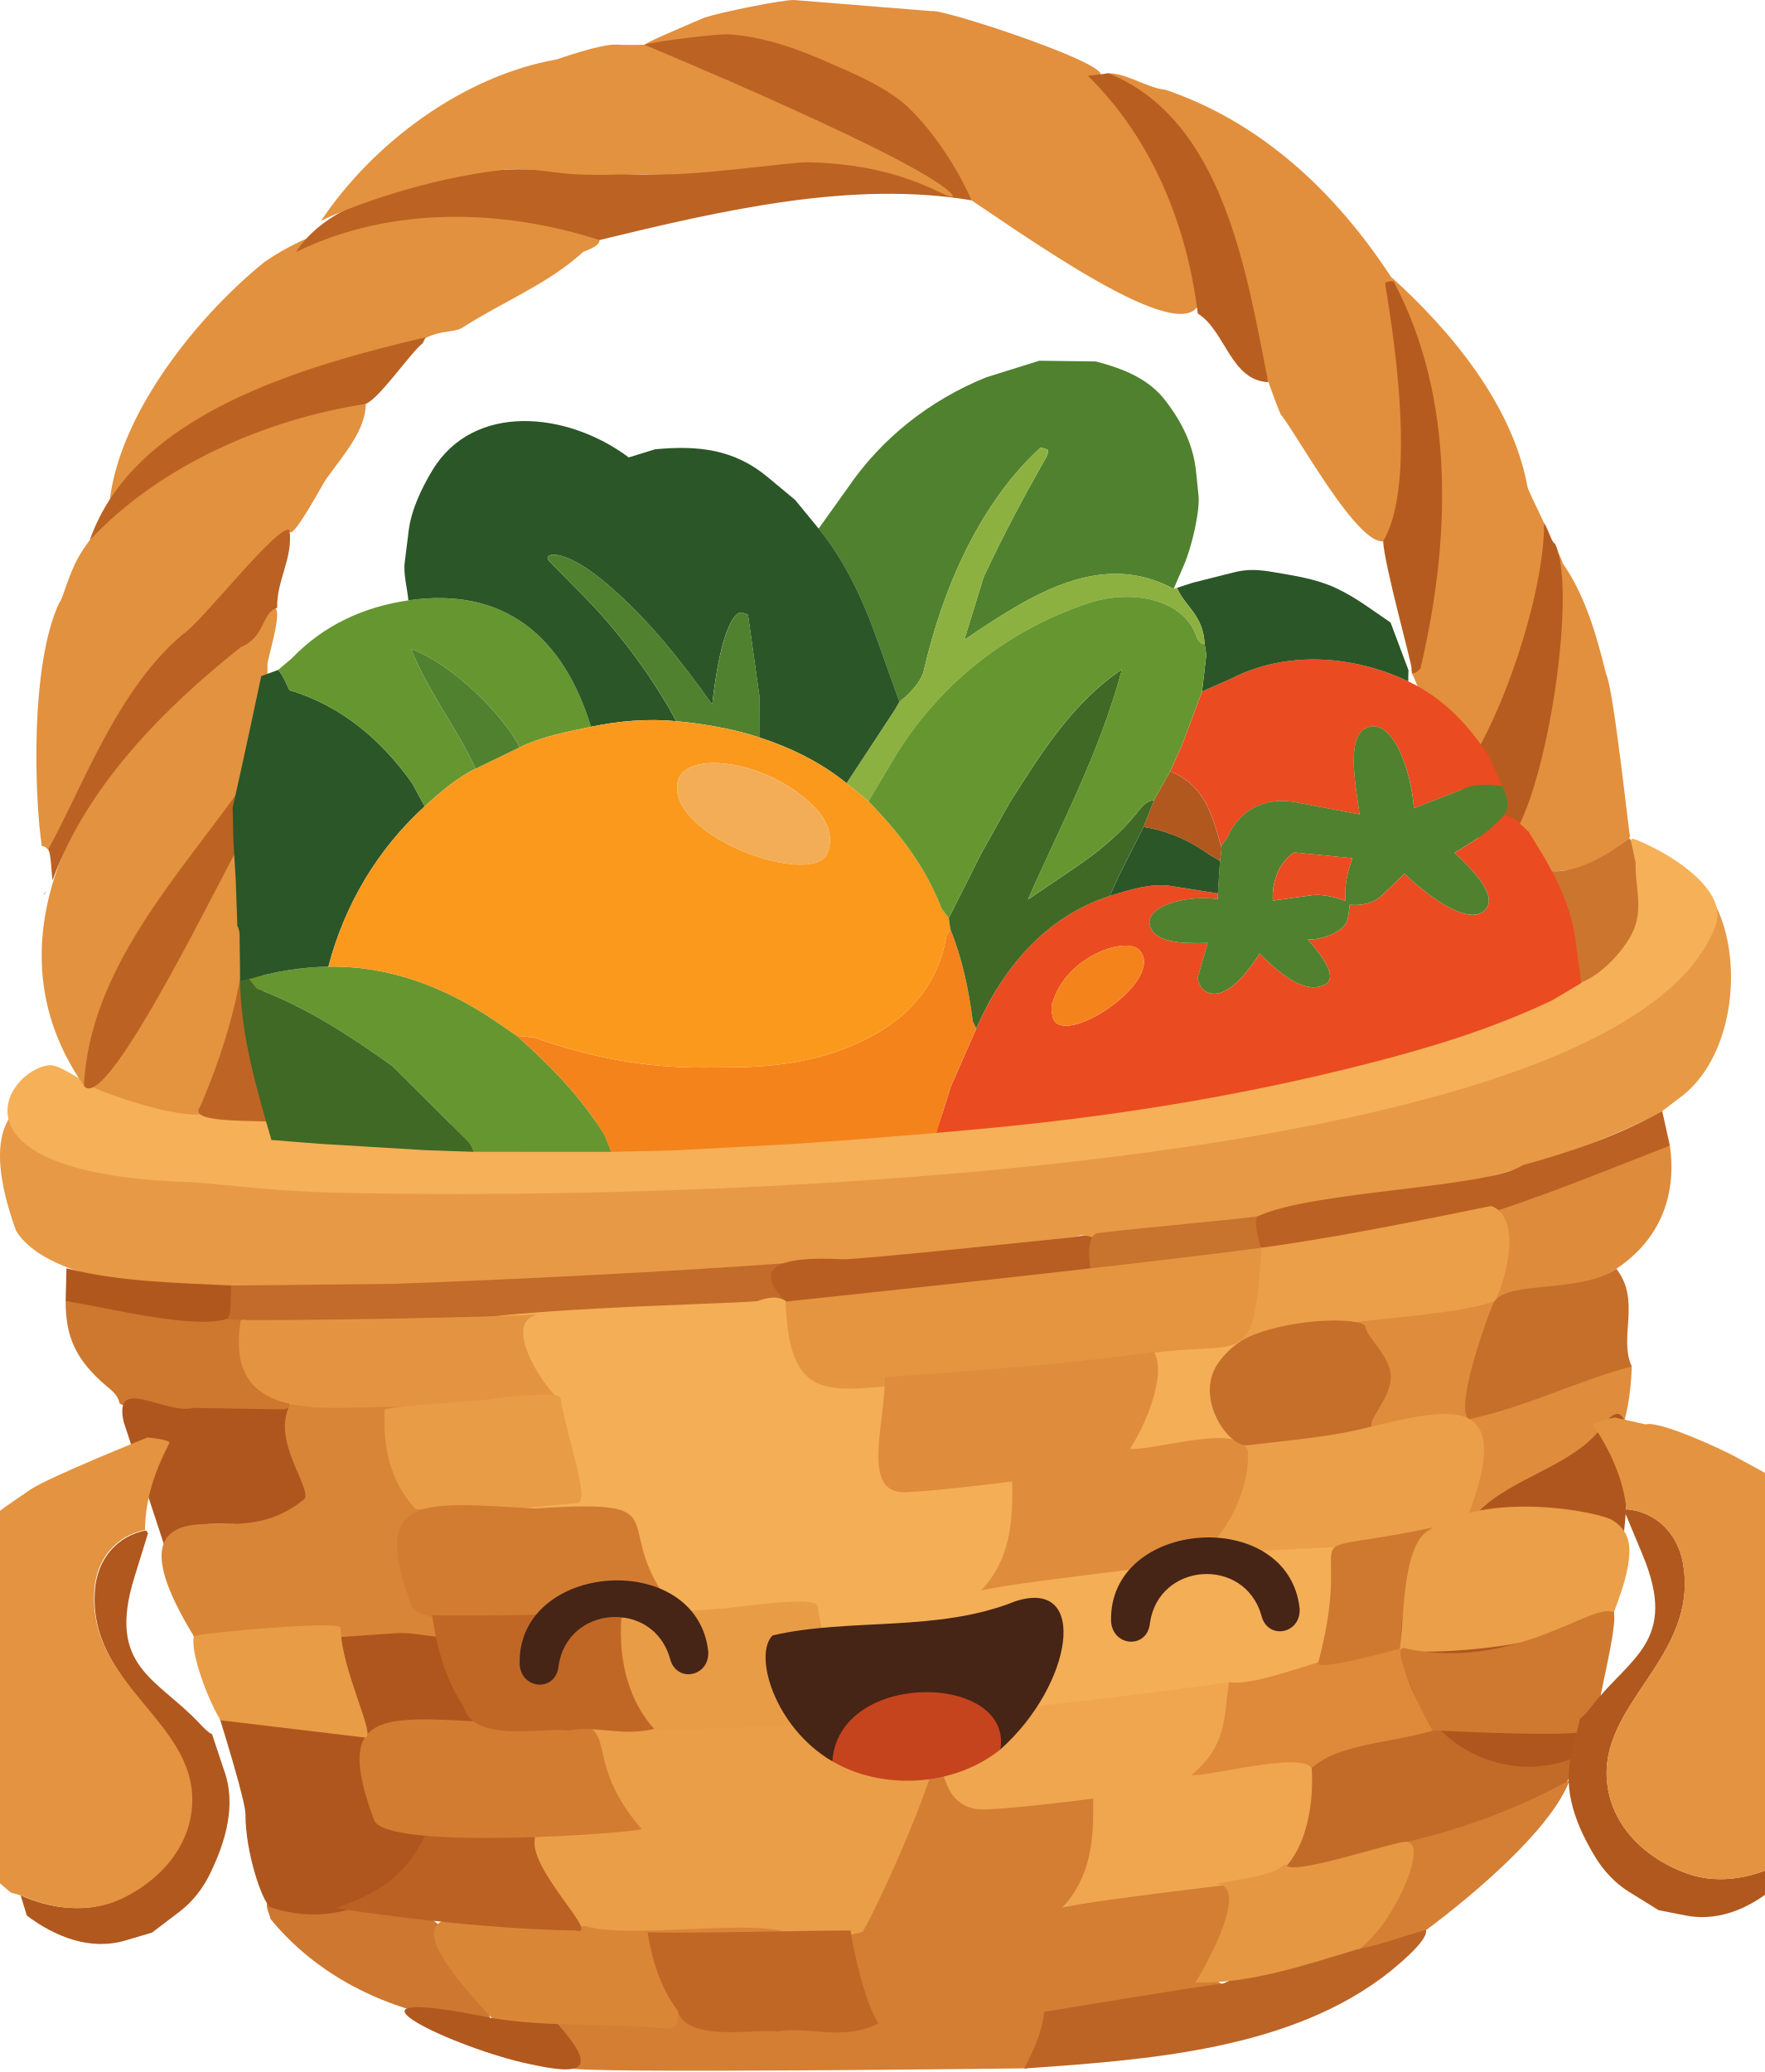
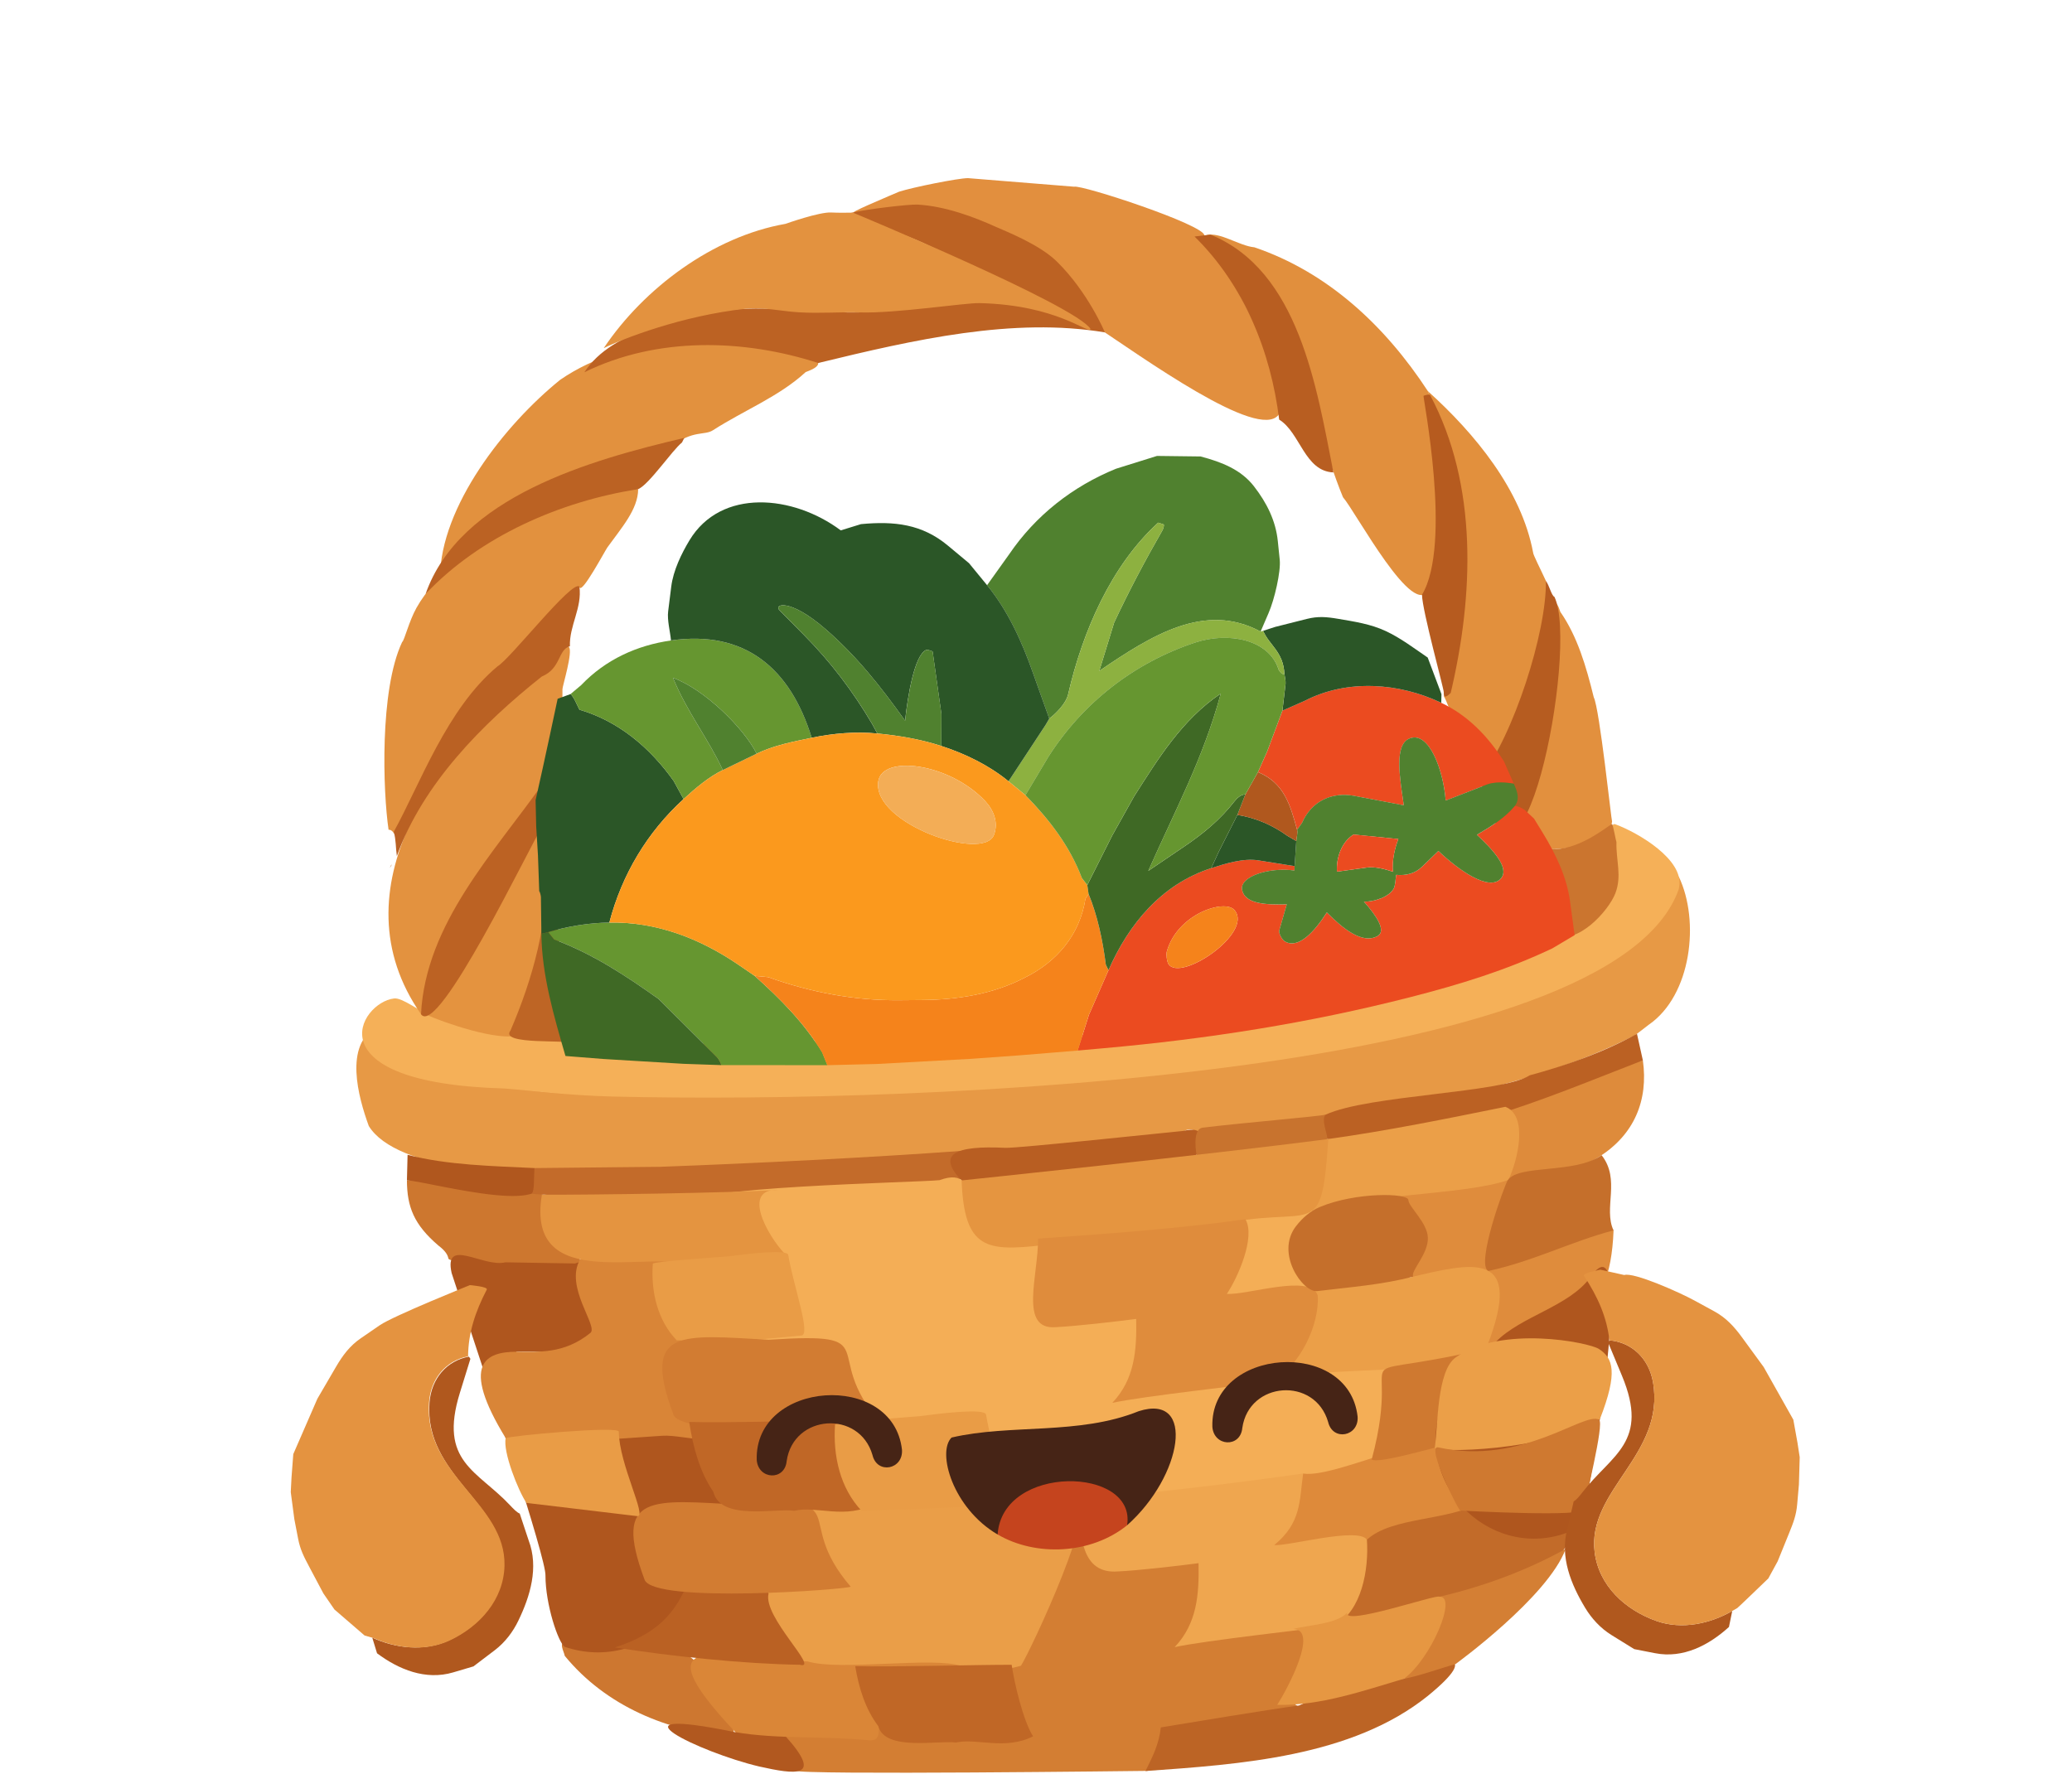
- <svg xmlns="http://www.w3.org/2000/svg" width="534" height="627" viewBox="0 0 534 627" fill="none">
+ <svg xmlns="http://www.w3.org/2000/svg" width="814" height="697" viewBox="-140 -70 814 697" fill="none">
  <g id="cesto">
    <g id="corpo">
      <path d="M519.51 274.461C527.873 291.803 524.535 321.143 507.693 332.701C507.693 332.701 502.015 337.133 502.043 336.969C448.676 363.778 386.763 368.094 330.057 375.547C329.626 372.89 324.216 373.389 324.274 376.4C296.382 377.59 264.873 386.021 238.65 382.443C194.088 387.728 26.303 407.208 4.885 372.477C0.751 361.14 -4.956 340.518 8.012 333.593C30.159 377.292 202.634 355.213 250.716 355.05C339.227 343.357 461.02 342.916 519.49 274.461" fill="#E79945" />
      <path d="M519.5 279.449C493.632 352.834 223.994 363.883 100.618 360.891C82.989 360.459 68.717 358.531 58.185 357.735C-17.895 355.587 1.317 323.877 14.841 322.352C18.352 321.959 25.229 328.021 28.874 328.404C33.957 328.941 41.448 330.083 49.217 331.464C65.187 334.303 99.103 340.422 118.631 340.298C172.44 339.952 267.598 337.727 290.828 336.902C331.87 330.764 381.593 324.433 423.978 313.019C442.528 307.389 465.433 298.786 478.544 290.575C496.03 283.535 489.977 252.19 494.581 253.897C503.847 257.331 521.428 267.815 519.701 278.298" fill="#F5B058" />
      <path d="M286.004 518.845C315.709 522.777 345.769 527.947 325.876 574.716L366.074 568.567C366.697 571.128 371.426 569.881 373.143 569.881C376.02 580.998 360.77 595.433 369.719 600.354L369.162 602.378L317.454 610.578L310.807 625.886C310.807 625.886 173.505 627.584 172.334 625.79C169.006 624.352 172.21 619.009 169.275 614.77C167.155 616.631 166.637 614.894 167.999 612.401C176.746 607.595 191.968 613.494 202.692 611.614C202.883 607.01 207.305 607.269 209.78 611.902C226.507 613.427 246.122 614.559 262.6 611.259C258.888 603.567 256.481 595.376 255.368 586.695C250.688 584.269 277.966 513.263 285.994 518.845H286.004Z" fill="#D37E33" />
      <path d="M479.83 530.987C476.722 534.172 474.42 539.965 471.466 542.756C457.999 548.943 440.562 558.908 425.484 557.431C427.584 560.97 392.326 566.265 391.501 567.282C388.278 567.138 386.705 566.418 389.247 563.685C404.047 513.329 385.602 538.344 436.955 520.043C456.225 520.225 444.235 533.001 479.83 530.978V530.987Z" fill="#C26B29" />
      <path d="M421.014 596.353C391.108 620.447 346.958 623.315 310.011 625.943C312.706 620.486 315.335 615.479 316.035 608.803C327.909 606.827 358.842 601.715 370.304 600.19C382.331 594.704 398.014 590.292 411.538 589.668C426.836 580.604 442.749 578.638 421.004 596.353H421.014Z" fill="#BC6425" />
      <path d="M73.685 399.487C78.577 403.899 87.871 424.933 87.871 424.933C89.665 436.482 36.508 426.458 36.173 424.607C35.914 423.197 35.089 421.634 32.288 419.495C22.601 411.237 19.896 404.225 19.867 393.799C35.501 393.54 72.793 398.672 73.685 399.487Z" fill="#CD772F" />
      <path d="M505.41 346.676C507.625 362.359 502.014 375.921 488.164 384.611C473.288 393.953 449.99 397.742 449.75 394.826C449.184 388.169 450.086 380.371 450.143 378.415C451.179 376.583 452.675 365.044 455.006 363.96C464.435 359.577 491.07 349.899 505.41 346.667V346.676Z" fill="#DE8B3B" />
      <path d="M101.558 577.391C111.869 577.516 126.17 574.849 133.585 583.367C133.095 594.896 152.202 607.777 147.492 612.419C122.324 610.578 98.01 600.372 81.877 580.7C81.474 578.619 79.21 575.482 82.529 574.504C85.483 575.128 101.223 573.142 101.558 577.391Z" fill="#CD7730" />
      <path d="M475.101 538.651C468.089 557.604 431.766 583.952 431.766 583.952C425.417 585.65 417.993 588.499 411.547 589.688C415.336 580.336 427.815 569.67 425.493 557.441C442.634 553.461 459.428 547.313 475.101 538.651Z" fill="#D47F34" />
      <path d="M69.964 389.004C84.677 410.029 29.497 394.5 19.867 393.8L20.117 383.796C35.808 387.892 53.62 388.189 69.954 389.004H69.964Z" fill="#B0571E" />
      <path d="M148.864 610.684C152.038 608.334 165.303 610.012 168.584 612.247C183.69 629.042 172.43 627.315 158.215 624.15C134.822 618.635 96.091 599.836 148.854 610.684H148.864Z" fill="#B1581F" />
      <path d="M238.66 382.194L239.878 383.882C237.461 391.498 245.029 388.055 247.446 391.834C250.141 395.891 238.919 395.824 237.595 393.359C213.031 397.08 183.317 400.754 158.177 397.963C132.088 402.787 68.516 399.516 68.909 399.037C70.002 397.685 69.666 394.088 69.954 389.004L119.408 388.505C155.894 387.163 202.519 384.851 238.65 382.185L238.66 382.194Z" fill="#C36B2A" />
      <path d="M505.41 346.676C465.557 362.1 424.774 380.419 381.449 377.638C379.137 374.597 376.298 370.089 380.778 368.017C397.611 360.229 450.134 359.606 460.934 352.566C475.417 348.614 489.891 343.588 503.099 336.241L505.41 346.676Z" fill="#BB6123" />
      <path d="M324.974 374.396C335.467 371.71 332.618 381.388 328.35 386.03C299.134 387.479 265.593 399.756 238.257 394.356C227.418 383.479 235.235 380.074 254.956 381.052C259.512 381.282 318.624 374.99 324.983 374.396H324.974Z" fill="#B85E22" />
      <path d="M380.777 368.008C378.878 369.888 381.641 375.988 381.449 377.628C380.183 388.534 342.574 381.398 330.124 384.179C330.124 384.179 328.053 373.677 332.474 373.13C346.986 371.327 378.811 368.641 380.768 368.008H380.777Z" fill="#C8732E" />
      <path d="M85.953 426.488C91.372 424.464 92.792 427.514 90.212 435.648C98.029 475.328 105.107 460.231 62.866 461.18C66.338 505.887 116.032 477.227 137.028 491.586C141.872 494.895 148.24 504.419 149.353 513.215C159.376 524.206 139.052 524.139 131.292 524.561C145.689 555.849 114.085 588.077 81.838 577.133C79.268 575.397 74.299 560.453 74.29 549.173C74.654 542.498 51.126 471.961 37.429 430.267C34.226 415.87 49.85 428.214 58.569 426.037L85.943 426.498L85.953 426.488Z" fill="#AF561E" />
      <path d="M229.116 393.751C248.319 386.721 234.977 416.052 250.093 418.095C292.411 417.606 361.326 397.55 401.965 396.293C406.972 386.165 406.713 454.341 403.797 502.27C403.27 511.123 274.436 522.009 227.15 523.026C220.388 522.163 169.956 516.801 148.25 489.974C123.37 459.233 127.523 406.393 130.698 403.583C126.487 396.312 220.158 394.711 229.116 393.751Z" fill="#F4AE56" />
      <path d="M282.656 518.528C293.312 518.193 264.797 578.84 261.104 584.547C260.826 584.988 199.996 599.183 175.969 584.345C153.007 570.159 155.703 527.727 168.047 523.746C191.009 516.332 263.281 519.814 282.656 518.528Z" fill="#EA9E48" />
      <path d="M371.953 509.032C376.03 515.996 370.802 528.005 366.467 534.45C374.792 534.901 394.302 526.47 396.997 535.035C397.802 546.746 394.992 562.899 384.451 568.701C373.852 570.255 333.453 574.629 321.473 577.257C330.268 567.963 331.103 556.626 330.853 544.272C323.142 545.298 306.846 547.168 299.173 547.514C284.718 548.607 284.085 533.548 283.989 518.988C309.733 517.185 346.689 512.658 371.953 509.032Z" fill="#EFA64F" />
      <path d="M177.37 582.887C190.079 586.753 226.392 580.835 237.806 584.691C239.974 588.412 198.913 586.014 198.28 586.695C199.546 593.285 201.627 599.749 205.32 605.379C204.706 608.756 206.874 614.28 201.387 613.868C184.66 612.142 165.189 613.504 148.874 610.664C109.241 568.51 144.759 581.813 177.37 582.878V582.887Z" fill="#DA8637" />
      <path d="M205.042 608.305C199.996 601.649 197.397 593.323 195.978 584.729C209.809 585.122 244.156 584.154 257.44 584.192C258.466 591.299 261.977 606.253 265.852 612.305C254.802 617.878 243.887 612.919 235.523 614.741C228.675 613.782 207.718 618.261 205.042 608.315V608.305Z" fill="#C06726" />
      <path d="M425.484 557.431C432.764 557.086 422.088 581.976 411.538 589.678C395.529 594.416 378.581 600.373 361.767 599.931C365.69 593.831 378.313 570.294 368.078 570.121C373.661 568.577 385.199 568.241 389.247 563.695C387.453 569.171 424.246 556.415 425.484 557.431Z" fill="#E69742" />
      <path d="M434.384 502.472C436.063 508.706 438.47 514.989 442.393 520.12C428.994 527.832 406.943 525.885 396.997 535.045C393.62 529.913 365.767 537.711 360.597 537.145C371.301 528.35 370.428 519.88 371.953 509.032C385.794 511.43 435.075 484.679 434.375 502.462L434.384 502.472Z" fill="#DE8A3A" />
      <path d="M132.29 427.639C130.045 437.201 128.798 451.138 134.822 459.032C137.316 460.902 150.178 487.413 150.178 487.413C148.413 501.292 129.355 493.542 120.185 494.194C103.323 495.393 60.737 498.511 58.684 495.154C40.518 465.516 51.059 461.247 62.876 461.171C71.575 461.113 81.445 462.235 91.938 453.785C95.17 451.186 81.656 435.763 87.881 424.924C88.399 424.013 138.045 421.308 132.299 427.639H132.29Z" fill="#D98537" />
      <path d="M165.898 397.588C151.108 396.898 161.448 415.352 168.076 422.44C156.345 425.95 142.466 421.538 132.29 427.638C117.068 420.215 66.223 439.436 72.88 399.487C94.019 399.526 145.555 398.806 165.908 397.588H165.898Z" fill="#E49440" />
      <path d="M443.823 425.557C457.241 425.461 493.027 408.206 493.891 413.683C492.461 449.718 475.619 451.138 445.751 460.883C439.411 455.905 455.563 434.871 440.331 428.962C386.015 442.486 438.758 419.591 409.034 402.749C401.188 395.21 455.448 389.464 453.846 394.279C453.846 394.279 451.486 419.438 443.823 425.567V425.557Z" fill="#DF8C3C" />
      <path d="M451.39 364.929C460.474 368.401 456.273 386.002 452.58 393.646C436.054 399.794 390.312 399.228 377.497 406.767C367.887 405.185 377.986 379.364 381.833 377.58C404.872 374.386 428.38 369.6 451.39 364.929Z" fill="#EB9F48" />
      <path d="M161.927 556.251C159.635 565.459 182.386 586.378 174.195 584.182C152.096 583.846 123.513 580.844 101.568 577.382C117.356 572.193 125.537 564.778 131.014 549.777C139.474 552.405 160.163 546.871 161.937 556.251H161.927Z" fill="#BA6123" />
      <path d="M381.842 377.581C378.984 419.716 376.586 402.394 336.321 411.698C328.475 412.494 275.846 419.333 269.334 419.352C247.733 421.702 238.784 421.078 237.777 393.857C237.777 393.857 334.94 383.748 381.842 377.581Z" fill="#E59540" />
      <path d="M212.782 519.986C212.782 519.986 148.653 526.058 147.569 520.466C141.181 513.32 134.131 498.117 138.889 490.665L180.621 487.576C191.623 484.689 238.478 519.603 212.782 519.986Z" fill="#F2AA54" />
      <path d="M174.732 454.821L141.239 457.909C141.239 457.909 141.574 457.928 139.263 456.854L125.854 456.701C118.286 448.817 115.687 437.594 116.454 426.574C116.943 425.624 143.665 423.965 146.178 423.687C153.602 422.708 169.265 420.809 169.658 423.14C171.807 435.782 178.799 454.715 174.742 454.83L174.732 454.821Z" fill="#E99C46" />
      <path d="M150.696 521.291C197.521 518.221 170.56 526.058 194.193 553.489C193.282 554.554 116.809 560.328 113.231 550.765C100.378 516.361 116.435 519.478 150.696 521.291Z" fill="#D27C32" />
      <path d="M444.11 459.243C422.884 472.124 383.712 465.928 360.597 472.335C377.152 453.766 373.257 437.816 375.147 437.365C380.537 436.885 409.12 431.197 414.002 431.917C437.924 426.363 459.265 420.416 444.11 459.253V459.243Z" fill="#EB9F48" />
      <path d="M455.822 457.008C438.758 465.046 431.872 484.066 434.385 502.472C433.991 501.014 432.86 499.729 433.445 496.573C430.375 496.669 401.198 505.752 398.896 503.479C412.727 451.8 379.387 476.863 455.822 457.008Z" fill="#CF7930" />
      <path d="M410.482 427.418L410.693 421.5C410.789 423.159 412.842 425.768 410.482 427.418Z" fill="#EB9F48" />
      <path d="M425.522 484.584C416.372 517.789 450.594 546.036 480.645 530.028C482.908 527.899 504.173 404.676 484.894 431.744C476.559 443.455 457.443 447.129 447.487 457.459C431.651 473.879 423.019 484.852 425.522 484.584Z" fill="#AF561E" />
      <path d="M493.881 413.472C476.703 418.076 462.239 425.663 444.715 429.432C439.612 427.063 451.141 395.449 452.359 393.732C456.762 387.479 478.784 391.373 489.2 383.939C496.787 393.598 489.795 404.734 493.881 413.481V413.472Z" fill="#C56F2B" />
      <path d="M349.269 409.108C353.346 416.071 346.305 432.012 341.97 438.458C350.296 438.909 374.984 430.459 377.67 439.024C378.475 450.735 370.495 466.907 359.954 472.709C349.356 474.263 308.956 478.637 296.976 481.265C305.772 471.971 306.606 460.634 306.357 448.28C298.645 449.306 282.349 451.176 274.676 451.522C260.221 452.615 267.904 431.293 267.818 416.733C293.562 414.93 324.015 412.743 349.269 409.117V409.108Z" fill="#DF8C3C" />
      <g>
        <path d="M488.529 487.663C467.303 500.544 423.373 500.88 423.661 498.904C424.975 490.157 424.39 468.758 431.871 463.415C449.769 450.62 484.126 457.497 488.116 460.068C493.66 463.646 495.78 469.074 488.529 487.663Z" fill="#EB9F48" />
        <path d="M433.905 523.621C436.974 523.717 482.62 526.249 482.496 523.027C482.39 520.331 490.495 489.13 488.183 487.874C482.179 484.603 458.152 506.03 425.023 498.76C419.729 497.599 434.49 526.767 433.905 523.621Z" fill="#CF7930" />
        <path d="M66.827 520.581C63.595 515.91 57.466 500.333 58.674 495.153C59.307 494.3 103.074 490.214 103.093 492.573C103.208 505.397 114.382 526.316 110.354 525.779" fill="#E99C46" />
        <path d="M415.153 431.648C403.241 434.842 390.206 435.801 377.497 437.346C371.876 438.027 360.875 422.507 369.152 411.832C371.665 408.59 374.763 405.885 378.494 404.312C392.661 398.366 413.158 398.778 413.273 401.54C413.389 404.303 420.784 410.393 420.947 416.398C421.119 422.901 414.098 429.375 415.163 431.648H415.153Z" fill="#C56F2B" />
        <path d="M162.052 456.471C208.878 453.402 181.916 461.238 205.55 488.67C204.638 489.734 128.165 495.509 124.587 485.946C111.735 451.541 127.791 454.658 162.052 456.471Z" fill="#D27C32" />
        <path d="M140.231 516.197C134.956 508.457 132.251 498.77 130.764 488.766C145.209 489.226 181.081 488.094 194.96 488.142C196.025 496.41 199.699 513.809 203.746 520.849C192.208 527.333 180.813 521.559 172.065 523.679C164.91 522.557 143.022 527.774 140.231 516.197Z" fill="#C06726" />
        <path d="M253.028 521.626L198.528 523.746C190.088 514.855 187.191 502.203 188.054 489.773C188.601 488.708 218.393 486.838 221.193 486.512C229.461 485.409 246.927 483.27 247.369 485.888C249.766 500.141 257.564 521.502 253.037 521.626H253.028Z" fill="#E99C46" />
      </g>
    </g>
    <g id="rosto">
      <g id="boca" transform="translate(277.0 512.0) scale(1.0) translate(-277.0 -512.0)">
        <path d="M302.789 529.376C294.08 505.292 260.97 510.251 251.925 532.992C234.286 522.652 228.004 500.63 233.835 494.895C257.085 489.485 283.807 494.05 307.364 484.536C329.866 477.352 324.59 510.03 302.779 529.376H302.789Z" fill="#462416" />
        <path d="M302.789 529.376C288.574 540.848 266.878 541.749 251.925 532.983C253.814 505.138 306.558 506.241 302.789 529.376Z" fill="#C5441E" />
      </g>
      <g id="olho-esq" transform="translate(185.0 490.0) rotate(-4.0) scale(1.3 1.3)">
        <path d="M-22 9C-21-15 21-15 22 9C22 15 14 16 13 10C10-4-10-4-13 10C-14 16-22 15-22 9Z" fill="#462416" />
      </g>
      <g id="olho-dir" transform="translate(364.0 477.0) rotate(-4.0) scale(-1.3 1.3)">
        <path d="M-22 9C-21-15 21-15 22 9C22 15 14 16 13 10C10-4-10-4-13 10C-14 16-22 15-22 9Z" fill="#462416" />
      </g>
    </g>
    <g id="alca">
      <path d="M333.146 22.521C340.474 32.151 369.421 83.686 362.285 93.009C354.362 103.368 308.927 70.421 289.092 57.29C263.646 37.474 196.371 15.001 195.325 13.562C194.193 13.812 197.099 12.316 201.109 10.551C206.432 8.201 213.204 5.333 213.204 5.333C218.527 3.606 236.434 0 240.271 0L281.975 3.367C284.968 2.523 333.127 18.329 333.146 22.511V22.521Z" fill="#E28F3E" />
      <path d="M180.161 70.805C183.633 73.442 179.317 75.15 176.516 76.214C166.08 85.835 152.249 91.244 140.039 99.1C136.788 101.191 132.069 98.965 124.137 105.277C88.082 110.485 54.761 132.545 32.864 156.927C33.065 129.054 58.204 96.903 80.092 79.236C106.651 60.906 148.058 59.429 180.161 70.805Z" fill="#E2913E" />
      <path d="M420.937 83.686C422.683 86.065 428.783 139.816 421.445 161.32C415.71 174.585 392.604 131.107 387.597 125.38C373.133 90.314 370.399 44.687 333.98 22.396C339.304 21.044 346.852 26.636 352.799 27.182C381.516 36.937 404.056 57.875 420.937 83.686Z" fill="#E18F3D" />
      <path d="M110.708 122.225C110.66 130.176 104.119 137.447 98.604 145.12C97.702 146.377 88.542 163.584 87.679 160.773C87.65 160.697 81.176 167.727 77.522 171.717C70.098 179.813 61.744 188.579 54.147 195.984C36.892 213.815 25.066 235.06 17.632 258.617C15.273 260.66 15.196 255.979 12.654 256.046C10.458 241.285 9.038 201.202 17.987 182.287C18.869 181.741 20.596 174.25 23.646 168.802C27.483 161.944 32.969 156.62 36.46 153.455C56.9 134.915 89.281 118.571 110.708 122.215V122.225Z" fill="#E2913E" />
      <path d="M294.06 60.618C258.13 54.585 219.16 63.448 181.446 72.646C152.278 63.218 118.247 62.163 89.569 76.281C100.618 59.17 128.645 54.902 148.058 51.622C178.194 48.782 217.376 62.815 240.587 35.796C225.078 24.9 208.005 18.502 188.985 15.989C190.769 14.08 193.052 14.071 195.037 13.534C199.507 12.325 217.155 10.205 220.493 10.397C231.322 11.021 242.573 15.222 251.1 19.087C254.553 20.651 268.182 25.907 275.136 32.717C287.49 44.812 294.051 60.599 294.051 60.599L294.06 60.618Z" fill="#BC6223" />
      <path d="M441.636 235.463C438.183 233.228 428.495 204.866 427.248 203.715C434.087 163.104 435.142 122.628 420.927 83.686C439.41 100.337 457.721 122.561 462.296 147.163C462.315 148.046 465.212 153.657 467.331 158.289C468.051 159.853 468.674 181.587 463.485 201.039C459.025 217.757 448.964 232.902 441.645 235.463H441.636Z" fill="#E2903D" />
      <path d="M493.315 252.814C491.665 267 449.021 266.156 450.661 256.89C461.49 243.683 465.154 146.165 472.981 170.422C479.676 180.072 483.1 191.706 486.121 204.002C488.404 208.462 493.056 252.689 493.315 252.814Z" fill="#E2903E" />
      <path d="M335.505 22.185C370.274 36.304 377.228 82.142 383.847 115.645C372.481 115.175 370.821 99.982 362.534 94.889C359.273 68.167 348.694 41.982 329.28 22.943L335.515 22.185H335.505Z" fill="#B85E21" />
      <path d="M470.65 164.504C480.606 184.695 456.426 306.162 441.626 235.463C454.498 219.186 467.638 178.489 467.312 158.289C468.549 159.776 469.557 164.159 470.64 164.504H470.65Z" fill="#B65C20" />
      <path d="M80.965 200.808C81.56 253.456 35.204 273.522 25.401 328.548C-8.783 279.545 31.952 224.183 72.745 192.703C73.656 191.994 81.579 182.182 83.497 184.234C85.185 186.037 80.955 199.629 80.965 200.808Z" fill="#E3923F" />
      <path d="M74.951 255.547C77.781 262.233 74.107 307.975 64.017 336.596C56.42 339.732 32.979 331.253 28.221 329.047C41.793 303.85 71.335 253.581 74.145 254.233C74.289 254.272 74.778 255.145 74.951 255.547Z" fill="#E4933F" />
      <path d="M72.774 255.317C68.544 261.628 32.144 338.025 25.392 328.558C27.195 292.897 54.099 265.072 73.618 237.419C76.255 239.836 76.85 253.427 73.148 254.866C73.119 254.876 73.004 254.962 72.774 255.317Z" fill="#BC6223" />
      <path d="M84.734 339.991C83.804 338.37 56.027 340.806 60.535 334.984C69.139 315.053 76.044 291.189 74.241 269.042C78.644 264.649 80.044 324.146 84.734 339.981V339.991Z" fill="#BE6525" />
      <path d="M495.032 260.947C494.849 268.247 497.238 274.184 494.6 281.042C491.962 287.9 479.724 301.587 470.247 297.539C460.349 293.309 450.891 270.203 450.613 260.314C454.085 258.578 464.214 264.621 473 263.518C483.33 262.213 493.497 253.044 493.324 253.869C493.622 253.725 494.888 260.784 495.041 260.947H495.032Z" fill="#CB752F" />
      <path d="M127.935 103.867C123.887 107.157 115.082 120.316 110.708 122.225C80.39 126.915 48.517 140.717 27.185 163.42C40.537 125.179 92.024 110.725 128.827 102.073L127.935 103.867Z" fill="#BB6223" />
      <path d="M419.249 85.528C419.872 85.269 421.599 84.818 421.819 85.221C440.734 120.786 438.94 164.044 429.924 202.285C427.497 204.76 427.143 203.561 427.2 202.094C427.258 200.626 418.702 169.876 418.645 163.708C430.576 143.873 418.884 85.681 419.249 85.528Z" fill="#B65B1F" />
      <path d="M87.631 160.495C88.753 168.859 83.631 175.784 83.89 183.956C79.085 185.28 80.524 192.646 72.841 195.85C49.457 214.428 26.12 238.014 15.905 266.395C15.435 263.221 15.608 259.998 14.687 256.861C25.008 238.215 35.52 208.472 55.451 191.85C60.631 188.771 84.763 157.723 87.621 160.495H87.631Z" fill="#BA6123" />
      <path d="M195.047 13.543C195.047 13.543 282.311 49.752 288.44 59.266C287.375 61.405 275.625 49.867 244.865 49.109C239.12 48.965 211.995 53.204 197.761 52.773C190.213 52.543 182.319 53.224 173.85 52.725C167.03 52.322 159.712 50.576 152.892 51.325C127.906 54.058 104.608 63.132 97.175 66.805C112.943 43.277 140.126 22.953 168.574 17.965C168.574 17.965 181.974 13.188 186.625 13.505C189.091 13.668 195.047 13.553 195.047 13.553V13.543Z" fill="#E3923F" />
    </g>
    <g id="frutas">
      <g>
        <path d="M156.47 313.471C166.416 322.391 175.845 331.781 182.99 343.559L185.014 348.566L143.329 348.547C143.368 348.029 142.322 346.063 141.708 345.449L118.756 322.573C105.548 313.212 92.859 304.81 77.704 299.189L75.383 296.283C82.941 294.01 91.382 292.657 99.39 292.513C117.749 292.187 134.812 298.642 150.245 309.203L156.479 313.471H156.47Z" fill="#669630" />
        <path d="M75.373 296.283L77.695 299.189C92.849 304.81 105.539 313.212 118.746 322.573L141.699 345.449C142.313 346.063 143.358 348.039 143.32 348.547L128.559 348.039L96.935 346.13L82.145 344.96C77.57 329.134 72.889 313.327 72.678 296.935L75.364 296.273L75.373 296.283Z" fill="#3F6925" />
      </g>
      <path d="M84.15 202.737C85.416 203.83 86.605 206.871 87.641 208.885C103.083 213.402 115.399 223.867 124.674 236.921L128.539 243.999C114.315 256.986 104.349 273.58 99.381 292.513C91.372 292.657 82.931 294 75.373 296.283L72.688 296.945L72.505 282.509C72.505 281.991 72.064 280.217 71.844 280.255L71.345 266.117L70.645 254.675L70.415 244.441C73.935 228.96 79.076 204.588 79.076 204.588L84.159 202.737H84.15Z" fill="#2B5627" />
      <path d="M178.885 219.915C171.567 221.44 163.989 222.888 157.247 226.159C152.364 216.232 136.673 200.77 124.395 196.368C129.863 209.748 138.255 220.27 143.962 232.595C138.342 235.319 133.124 239.817 128.539 243.999L124.674 236.921C115.399 223.867 103.083 213.402 87.641 208.885C86.595 206.87 85.415 203.83 84.149 202.736L88.302 199.245C97.961 189.116 110.296 183.582 123.609 181.673C152.71 177.511 170.492 192.646 178.885 219.915Z" fill="#669630" />
      <g id="tomate">
        <path d="M462.641 251.663L466.056 257.226C471.207 265.638 475.571 274.759 476.808 284.265L478.602 297.472L469.854 302.671C451.813 311.246 433.493 316.866 413.964 321.864C374.14 332.05 334.297 338.284 293.38 341.929L283.366 342.821L287.807 328.769L295.49 311.226C303.47 293.003 316.409 277.426 335.841 271.153C341.222 269.417 348.387 267.125 354.43 268.103L368.606 270.357L368.539 272.074C358.343 270.673 346.91 274.539 347.975 279.709C349.116 285.253 357.298 285.598 365.527 285.358L362.582 295.602C362.266 296.715 363.695 299.275 364.673 299.88C370.093 303.208 376.548 295.938 381.257 288.543C387.636 294.959 395.175 301.079 401.121 297.875C404.872 295.861 400.565 289.578 395.827 284.332C399.865 284.38 405.84 282.5 407.605 279.037C408.114 278.04 408.372 274.827 408.478 273.791C412.363 274.136 415.844 273.311 418.587 270.664L425.091 264.391C432.821 271.757 445.022 280.476 449.626 275.239C453.242 271.124 446.441 263.873 440.216 258.041C445.827 254.752 451.295 251.327 455.083 246.733C456.215 246.666 458.421 247.731 459.236 248.488L462.651 251.673L462.641 251.663ZM345.02 287.67C341.232 283.104 322.586 289.041 318.404 303.86C318.078 305.021 318.404 307.774 319.018 308.781C323.574 316.166 352.483 296.667 345.02 287.679V287.67Z" fill="#EB4B20" />
        <path d="M426.203 206.17C436.773 211.196 444.552 219.349 450.834 229.18L454.709 237.976C451.525 237.391 447.132 237.141 444.005 238.359L427.949 244.604C427.105 232.998 421.513 217.287 413.888 220.145C407.452 222.553 410.051 236.173 411.499 246.455L392.134 242.772C383.175 241.064 375.205 244.901 371.512 253.38L369.594 256.075C366.937 246.503 364.606 237.669 354.209 233.391L357.854 225.219L363.82 209.249L372.596 205.374C389.381 196.732 409.686 198.315 426.213 206.17H426.203Z" fill="#EB4B20" />
        <path d="M420.88 188.388L426.289 202.784L426.213 206.17C409.686 198.315 389.381 196.732 372.596 205.374L363.82 209.249L365.047 198.698C365.153 197.806 364.75 195.668 364.587 194.814C364.184 186.095 358.688 183.611 356.223 177.885L360.961 176.35L373.43 173.204C377.766 172.111 381.142 172.389 385.717 173.175C392.105 174.278 398.388 175.17 404.44 178C410.319 180.753 415.528 184.743 420.889 188.397L420.88 188.388Z" fill="#2B5627" />
        <path d="M454.709 237.966C455.822 240.479 457.366 243.942 455.074 246.723C451.285 251.318 445.808 254.742 440.207 258.032C446.432 263.863 453.232 271.115 449.616 275.229C445.012 280.466 432.812 271.757 425.081 264.381L418.578 270.654C415.835 273.302 412.353 274.126 408.468 273.781C408.363 274.817 408.104 278.03 407.595 279.028C405.821 282.481 399.846 284.37 395.817 284.322C400.555 289.578 404.862 295.851 401.112 297.865C395.165 301.069 387.616 294.959 381.248 288.533C376.548 295.928 370.083 303.198 364.664 299.87C363.685 299.266 362.256 296.714 362.573 295.592L365.517 285.348C357.297 285.588 349.116 285.243 347.965 279.699C346.9 274.529 358.324 270.664 368.529 272.064L368.596 270.347L369.249 260.487C369.316 259.413 369.901 257.226 369.584 256.056L371.503 253.361C375.186 244.882 383.166 241.045 392.124 242.752L411.49 246.436C410.041 236.153 407.442 222.534 413.878 220.126C421.513 217.268 427.095 232.979 427.939 244.584L443.995 238.34C447.122 237.122 451.515 237.372 454.7 237.957L454.709 237.966ZM407.202 272.573C406.828 268.496 407.816 263.547 409.351 259.71L391.75 257.945C386.964 260.88 384.902 267.192 385.228 272.534L396.997 270.904C400.009 270.482 404.191 271.47 407.193 272.582L407.202 272.573Z" fill="#50812F" />
        <path d="M346.114 250.224C353.403 251.375 359.974 254.253 365.844 258.502L369.258 260.497L368.606 270.357L354.43 268.103C348.387 267.124 341.222 269.417 335.841 271.153L338.795 264.727L346.123 250.224H346.114Z" fill="#2B5627" />
        <path d="M345.02 287.67C352.473 296.657 323.564 316.157 319.018 308.771C318.394 307.764 318.078 305.011 318.404 303.851C322.586 289.032 341.232 283.095 345.02 287.66V287.67Z" fill="#F5831B" />
        <path d="M369.584 256.075C369.91 257.245 369.325 259.432 369.248 260.506L365.834 258.511C359.964 254.272 353.384 251.385 346.104 250.234L349.231 242.206L354.19 233.401C364.587 237.678 366.918 246.503 369.574 256.085L369.584 256.075Z" fill="#B0581E" />
        <path d="M407.202 272.572C404.2 271.469 400.018 270.482 397.006 270.894L385.238 272.525C384.912 267.182 386.974 260.88 391.76 257.936L409.36 259.701C407.826 263.528 406.838 268.486 407.212 272.563L407.202 272.572Z" fill="#EB4B20" />
      </g>
      <g>
        <path d="M355.225 178.182C333.328 166.432 312.428 179.64 291.864 193.644L297.705 174.633C303.594 162.068 309.886 150.213 316.802 138.157C316.965 137.725 317.512 136.19 317.109 136.066L314.999 135.385C296.506 152.218 285.274 178.23 279.615 202.871C278.791 206.487 274.685 210.534 272.201 212.386L265.804 194.459C261.42 181.971 255.876 169.847 247.771 159.968L256.471 147.787C266.811 132.594 281.371 121.122 298.463 114.187L314.538 109.161L331.659 109.372C340.032 111.578 347.562 114.561 352.626 121.093C357.69 127.615 361.182 134.646 361.997 142.636L362.755 149.993C363.225 154.549 360.721 165.569 358.324 171.008L355.225 178.201V178.182Z" fill="#50812F" />
        <path d="M355.225 178.182L356.213 177.875C358.678 183.611 364.165 186.085 364.577 194.804C363.896 195.389 362.515 193.778 362.285 193.049C358.621 181.414 342.795 178.115 329.501 182.517C305.532 190.45 285.418 206.18 271.904 227.348L262.868 242.484L256.212 237.017L270.791 214.831L272.211 212.376C274.695 210.525 278.79 206.477 279.625 202.861C285.284 178.22 296.516 152.199 315.008 135.375L317.118 136.056C317.521 136.19 316.974 137.725 316.811 138.147C309.896 150.213 303.604 162.059 297.715 174.624L291.873 193.634C312.438 179.621 333.337 166.413 355.235 178.172L355.225 178.182Z" fill="#8DB140" />
        <path d="M247.781 159.958C255.886 169.838 261.43 181.961 265.813 194.449L272.211 212.376L270.791 214.831L256.212 237.017C248.549 230.725 239.274 226.217 229.788 223.128L229.826 210.515L226.383 185.99C225.663 185.702 224.33 185.194 223.822 185.414C219.256 187.457 216.628 203.341 215.563 213.191C205.828 199.562 196.476 187.755 184.295 177.194C170.138 164.917 163.971 167.478 166.177 169.742L168.431 172.053L175.595 179.276C186.232 189.989 195.018 201.547 202.653 214.534L204.658 218.227C196.064 217.402 187.288 218.16 178.876 219.905C170.483 192.637 152.7 177.501 123.6 181.664C123.293 178.201 122.056 173.693 122.487 170.25L123.705 160.505C124.501 154.165 127.715 147.528 130.889 142.281C143.272 121.794 171.577 124.422 190.299 138.416L198.251 135.96C211.334 134.723 222.22 135.931 232.377 144.391L240.684 151.307L247.772 159.949L247.781 159.958Z" fill="#2B5627" />
        <path d="M229.797 223.128C221.769 220.51 213.079 219.032 204.677 218.227L202.672 214.534C195.037 201.547 186.242 189.999 175.614 179.276L168.45 172.053L166.196 169.742C163.99 167.478 170.157 164.917 184.314 177.194C196.495 187.754 205.847 199.571 215.582 213.191C216.647 203.341 219.275 187.457 223.841 185.414C224.349 185.184 225.682 185.692 226.402 185.99L229.845 210.515L229.807 223.128H229.797Z" fill="#50812F" />
      </g>
      <g id="laranja">
        <path d="M295.48 311.236L287.797 328.779L283.356 342.83L260.557 344.701L241.614 346.072L204.572 348.096L185.014 348.576L182.991 343.569C175.845 331.781 166.416 322.4 156.47 313.48L161.755 313.969C178.492 319.955 195.584 323.197 213.281 323.043L222.258 322.966C236.32 322.842 250.179 320.636 262.552 314.2C275.29 307.888 284.172 297.328 286.416 283.219L287.653 281.281C291.164 289.828 293.207 299.438 294.435 309.107L295.48 311.245V311.236Z" fill="#F5831B" />
        <path d="M204.677 218.236C213.079 219.042 221.779 220.519 229.797 223.138C239.274 226.226 248.558 230.734 256.222 237.026L262.878 242.493C272.134 251.998 280.172 262.242 285.054 275.085L287.164 277.819L287.663 281.281L286.426 283.219C284.181 297.328 275.299 307.888 262.562 314.2C250.189 320.635 236.329 322.851 222.268 322.966L213.29 323.043C195.584 323.196 178.492 319.945 161.764 313.969L156.479 313.48L150.245 309.212C134.812 298.652 117.749 292.197 99.391 292.523C104.359 273.589 114.325 256.996 128.549 244.009C133.124 239.827 138.351 235.328 143.972 232.604L157.256 226.168C163.999 222.898 171.586 221.449 178.895 219.924C187.316 218.169 196.083 217.421 204.677 218.246V218.236ZM250.457 258.127C252.328 253.284 250.419 248.411 247.052 244.814C233.03 229.823 206.442 226.408 205.013 237.17C202.807 253.706 246.391 268.678 250.457 258.118V258.127Z" fill="#FB991D" />
        <path d="M250.458 258.128C246.381 268.688 202.807 253.715 205.013 237.18C206.442 226.418 233.03 229.833 247.053 244.824C250.419 248.421 252.328 253.293 250.458 258.137V258.128Z" fill="#F3AD56" />
      </g>
      <path d="M157.247 226.159L143.962 232.595C138.265 220.279 129.873 209.757 124.396 196.367C136.663 200.77 152.355 216.232 157.247 226.159Z" fill="#50812F" />
      <g>
        <path d="M349.241 242.196L346.114 250.224L338.786 264.726L335.832 271.153C316.399 277.426 303.46 293.012 295.48 311.226L294.435 309.087C293.207 299.419 291.164 289.808 287.653 281.262L287.155 277.8L296.995 258.243L305.57 242.915C314.922 228.269 324.322 212.836 339.591 202.544C332.753 227.972 321.368 248.977 311.124 272.208L325.271 262.626C332.676 257.609 339.448 252.046 344.953 244.92C346.066 243.481 347.591 242.177 349.25 242.196H349.241Z" fill="#3F6925" />
        <path d="M364.577 194.804C364.74 195.658 365.143 197.797 365.038 198.689L363.81 209.239L357.844 225.209L354.199 233.381L349.24 242.186C347.581 242.167 346.056 243.471 344.943 244.91C339.448 252.037 332.676 257.6 325.262 262.616L311.114 272.198C321.358 248.977 332.743 227.962 339.582 202.535C324.303 212.826 314.912 228.259 305.561 242.906L296.986 258.233L287.145 277.79L285.035 275.056C280.153 262.213 272.115 251.97 262.859 242.464L271.894 227.329C285.409 206.16 305.522 190.44 329.492 182.498C342.785 178.096 358.611 181.385 362.275 193.03C362.506 193.759 363.877 195.37 364.568 194.785L364.577 194.804Z" fill="#669630" />
      </g>
      <path d="M13.23 270.961C13.268 270.577 13.642 269.896 13.949 269.704L13.23 270.961Z" fill="#BC6425" />
    </g>
    <g id="braco-esq" transform="translate(46 452)" data-pivo="46 452">
      <g transform="rotate(30)" class="giro">
        <g transform="scale(1 1) translate(-46 -452)">
          <g>
            <path d="M72.343 577.132L77.033 581.506C87.564 582.762 98.902 581.257 106.68 573.065L112.406 567.032L116.483 557.326C118.468 552.607 119.063 547.427 118.708 542.698C117.931 532.081 115.284 520.513 106.412 513.291L98.134 505.934C96.964 506.107 95.055 505.57 93.262 505.023C75.22 499.546 60.353 504.342 54.061 476.67L50.944 462.954L50.014 462.504C43.213 468.287 41.563 477.428 45.621 485.878C58.08 511.852 91.343 505.339 102.997 526.988C109.308 538.699 106.364 552.444 98.863 563.1C92.753 571.79 82.174 576.221 72.333 577.123L72.343 577.132Z" fill="#B0581E" />
            <g>
              <path d="M69.328 577.895L72.908 577.003C82.741 576.022 93.284 571.506 99.324 562.767C106.738 552.051 109.572 538.283 103.167 526.623C91.339 505.069 58.129 511.85 45.461 485.977C41.336 477.56 42.902 468.397 49.666 462.568C45.17 454.614 43.346 446.102 42.911 436.178C42.853 434.864 36.288 437.977 36.288 437.977C36.288 437.977 16.312 463.45 13.501 469.343L9.606 477.509C7.361 482.207 6.813 486.864 6.788 492.063L6.723 506.595L9.406 530.179L13.406 538.501L16.018 543.612L22.561 552.125L27.712 558.069C30.52 561.307 33.161 563.003 36.834 565.304L47.005 571.668L53.928 574.969L69.328 577.905L69.328 577.895Z" fill="#E49340" />
            </g>
          </g>
        </g>
      </g>
    </g>
    <g id="braco-dir" transform="translate(490 446)" data-pivo="490 446">
      <g transform="rotate(-30)" class="giro">
        <g transform="scale(1 1) translate(-490 -446)">
          <g>
            <path d="M475.225 572.634L470.967 577.429C460.598 579.674 449.175 579.252 440.657 571.818L434.385 566.351L429.407 557.076C426.98 552.559 425.906 547.465 425.81 542.727C425.589 532.081 427.124 520.321 435.277 512.284L442.825 504.179C444.005 504.236 445.856 503.527 447.583 502.817C465.02 495.661 480.28 499.028 483.934 470.887L485.747 456.94L486.63 456.403C493.948 461.516 496.451 470.465 493.21 479.26C483.253 506.289 449.53 502.951 439.967 525.606C434.797 537.864 439.027 551.264 447.496 561.172C454.402 569.238 465.356 572.653 475.235 572.624L475.225 572.634Z" fill="#B0581E" />
            <g>
              <path d="M477.575 572.624H475.225C465.346 572.663 454.392 569.248 447.486 561.172C439.017 551.273 434.787 537.864 439.957 525.606C449.52 502.961 483.244 506.299 493.2 479.26C496.442 470.465 493.938 461.516 486.62 456.404C490.284 448.03 491.224 439.379 490.639 429.461C490.562 428.147 497.42 430.574 497.42 430.574L504.489 437.077C508.345 437.921 519.903 453.862 523.298 459.434L528.007 467.156C530.722 471.597 531.748 476.181 532.304 481.342L533.858 495.786L533.599 519.525L530.472 528.215L528.391 533.567L522.751 542.708L518.243 549.144C515.778 552.655 513.323 554.611 509.908 557.278L500.441 564.654L493.89 568.644C493.89 568.644 477.949 572.615 477.575 572.615V572.624Z" fill="#E49340" />
            </g>
          </g>
        </g>
      </g>
    </g>
  </g>
</svg>
